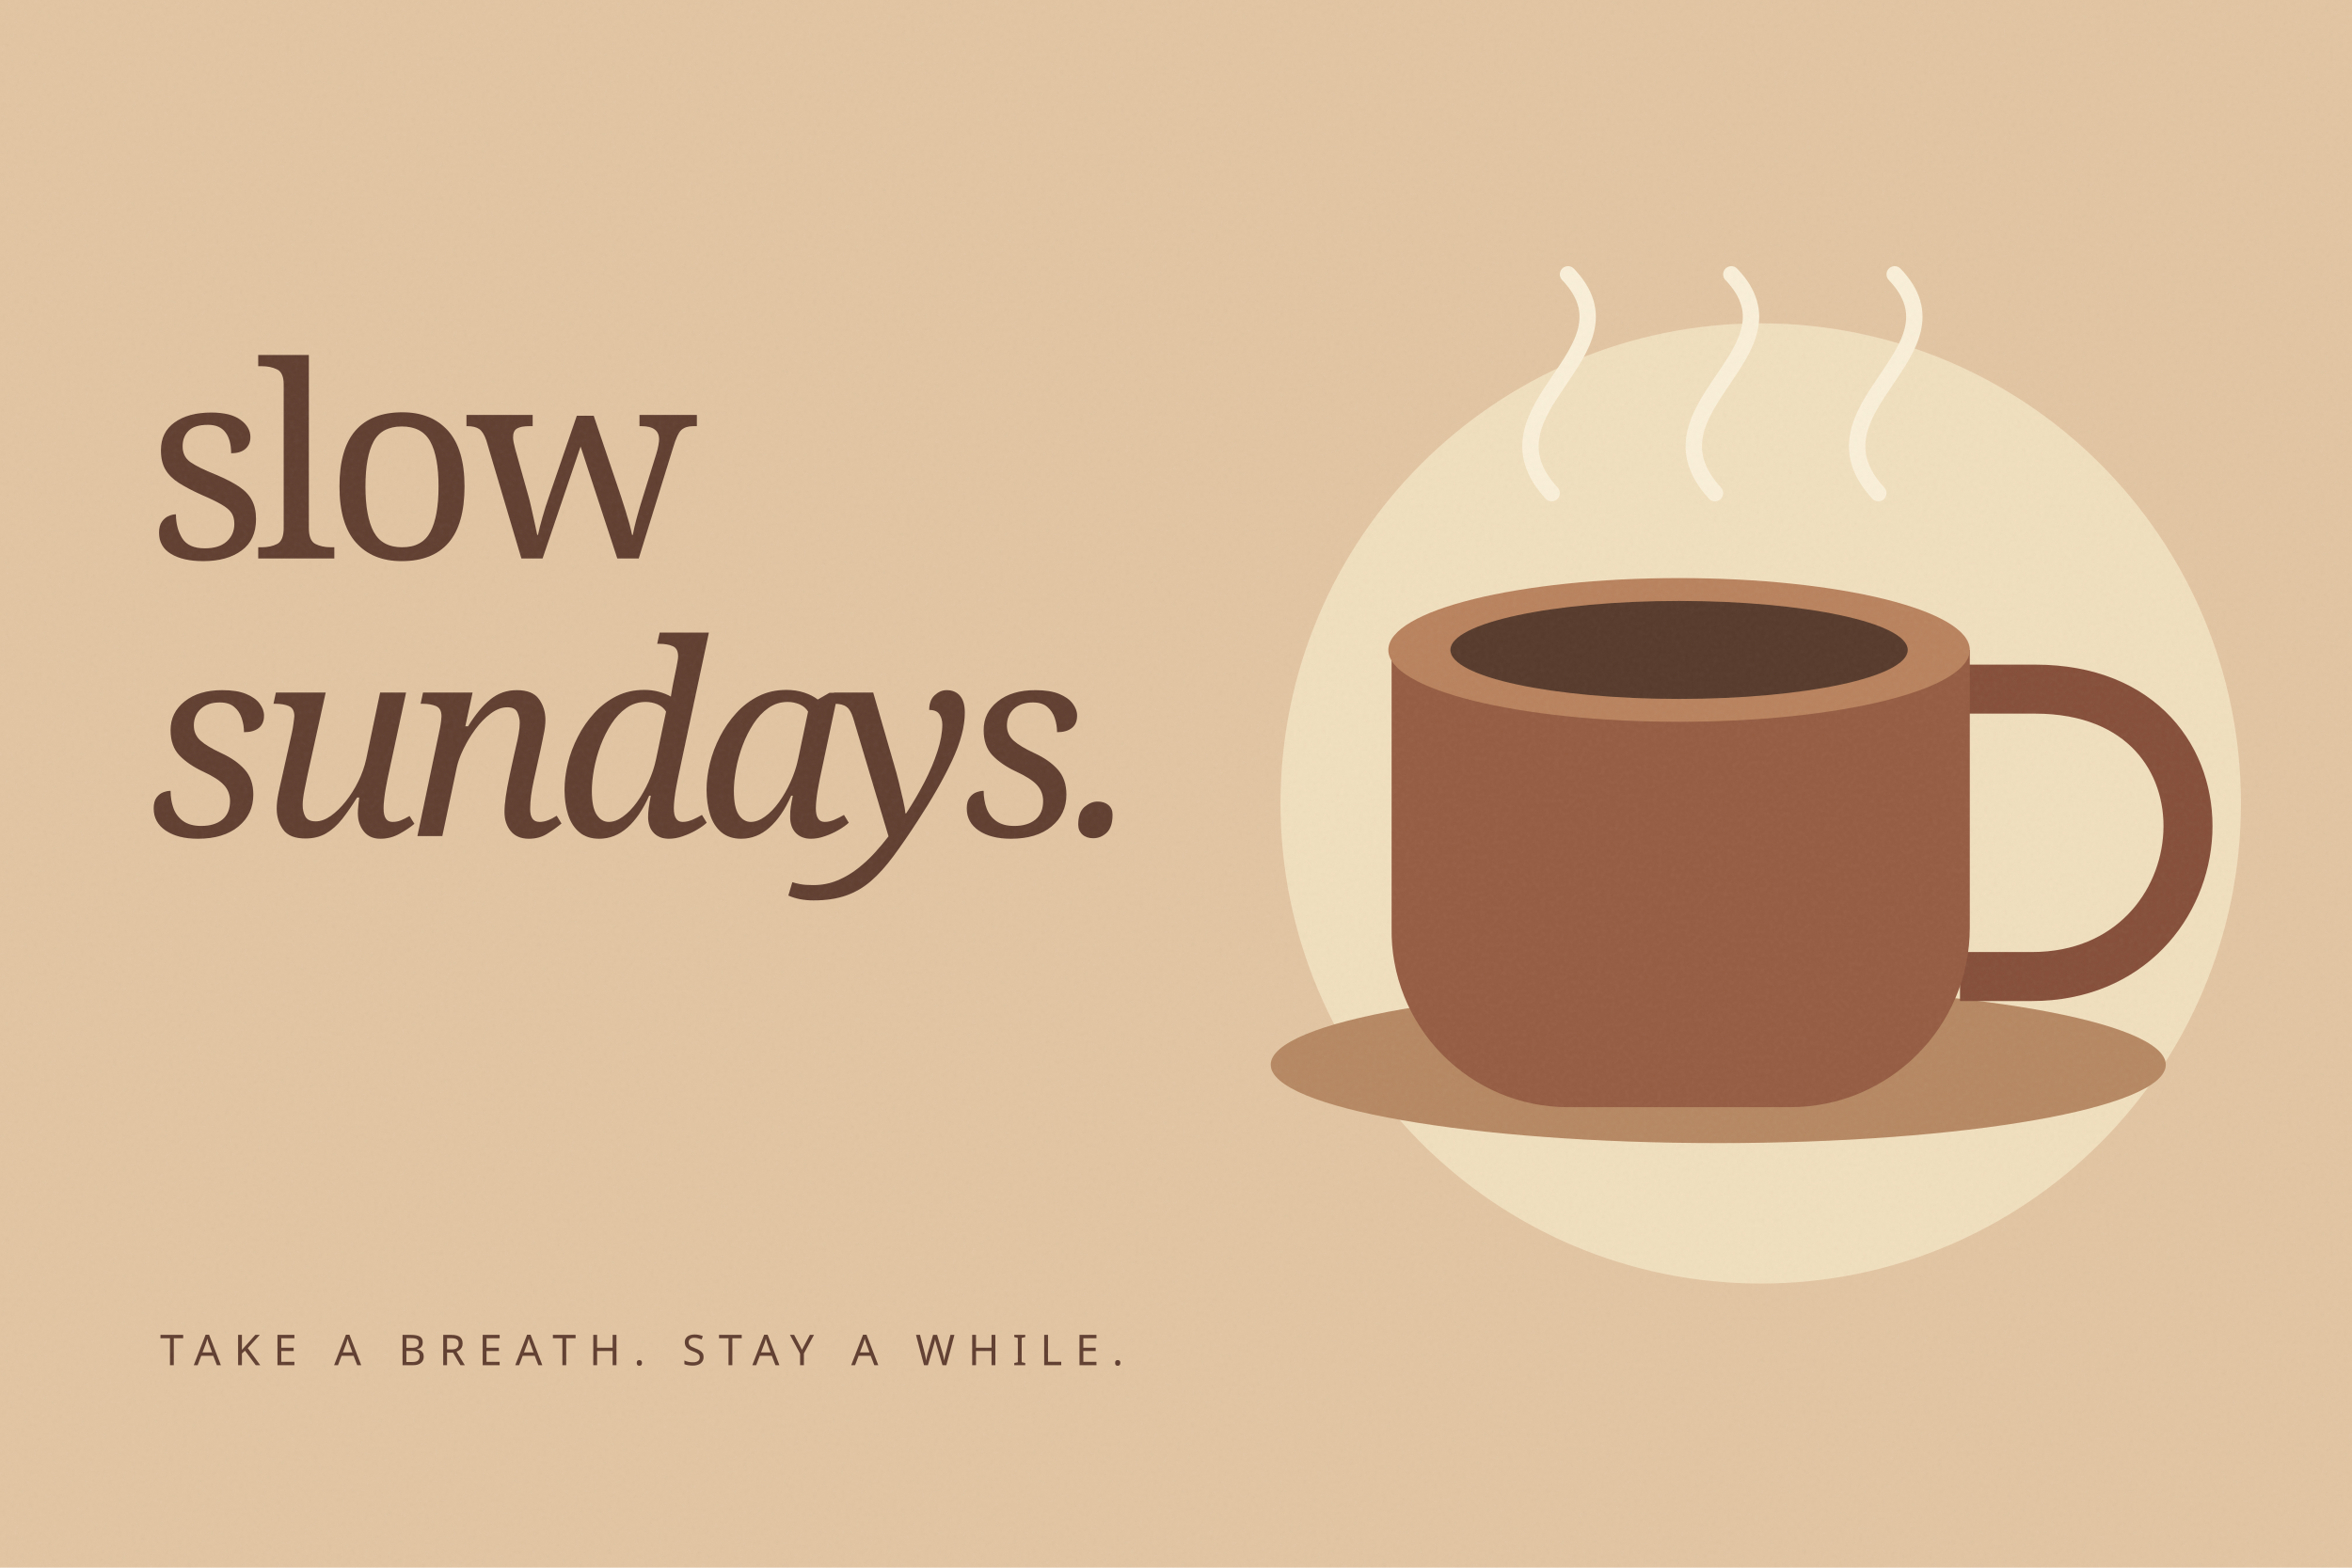
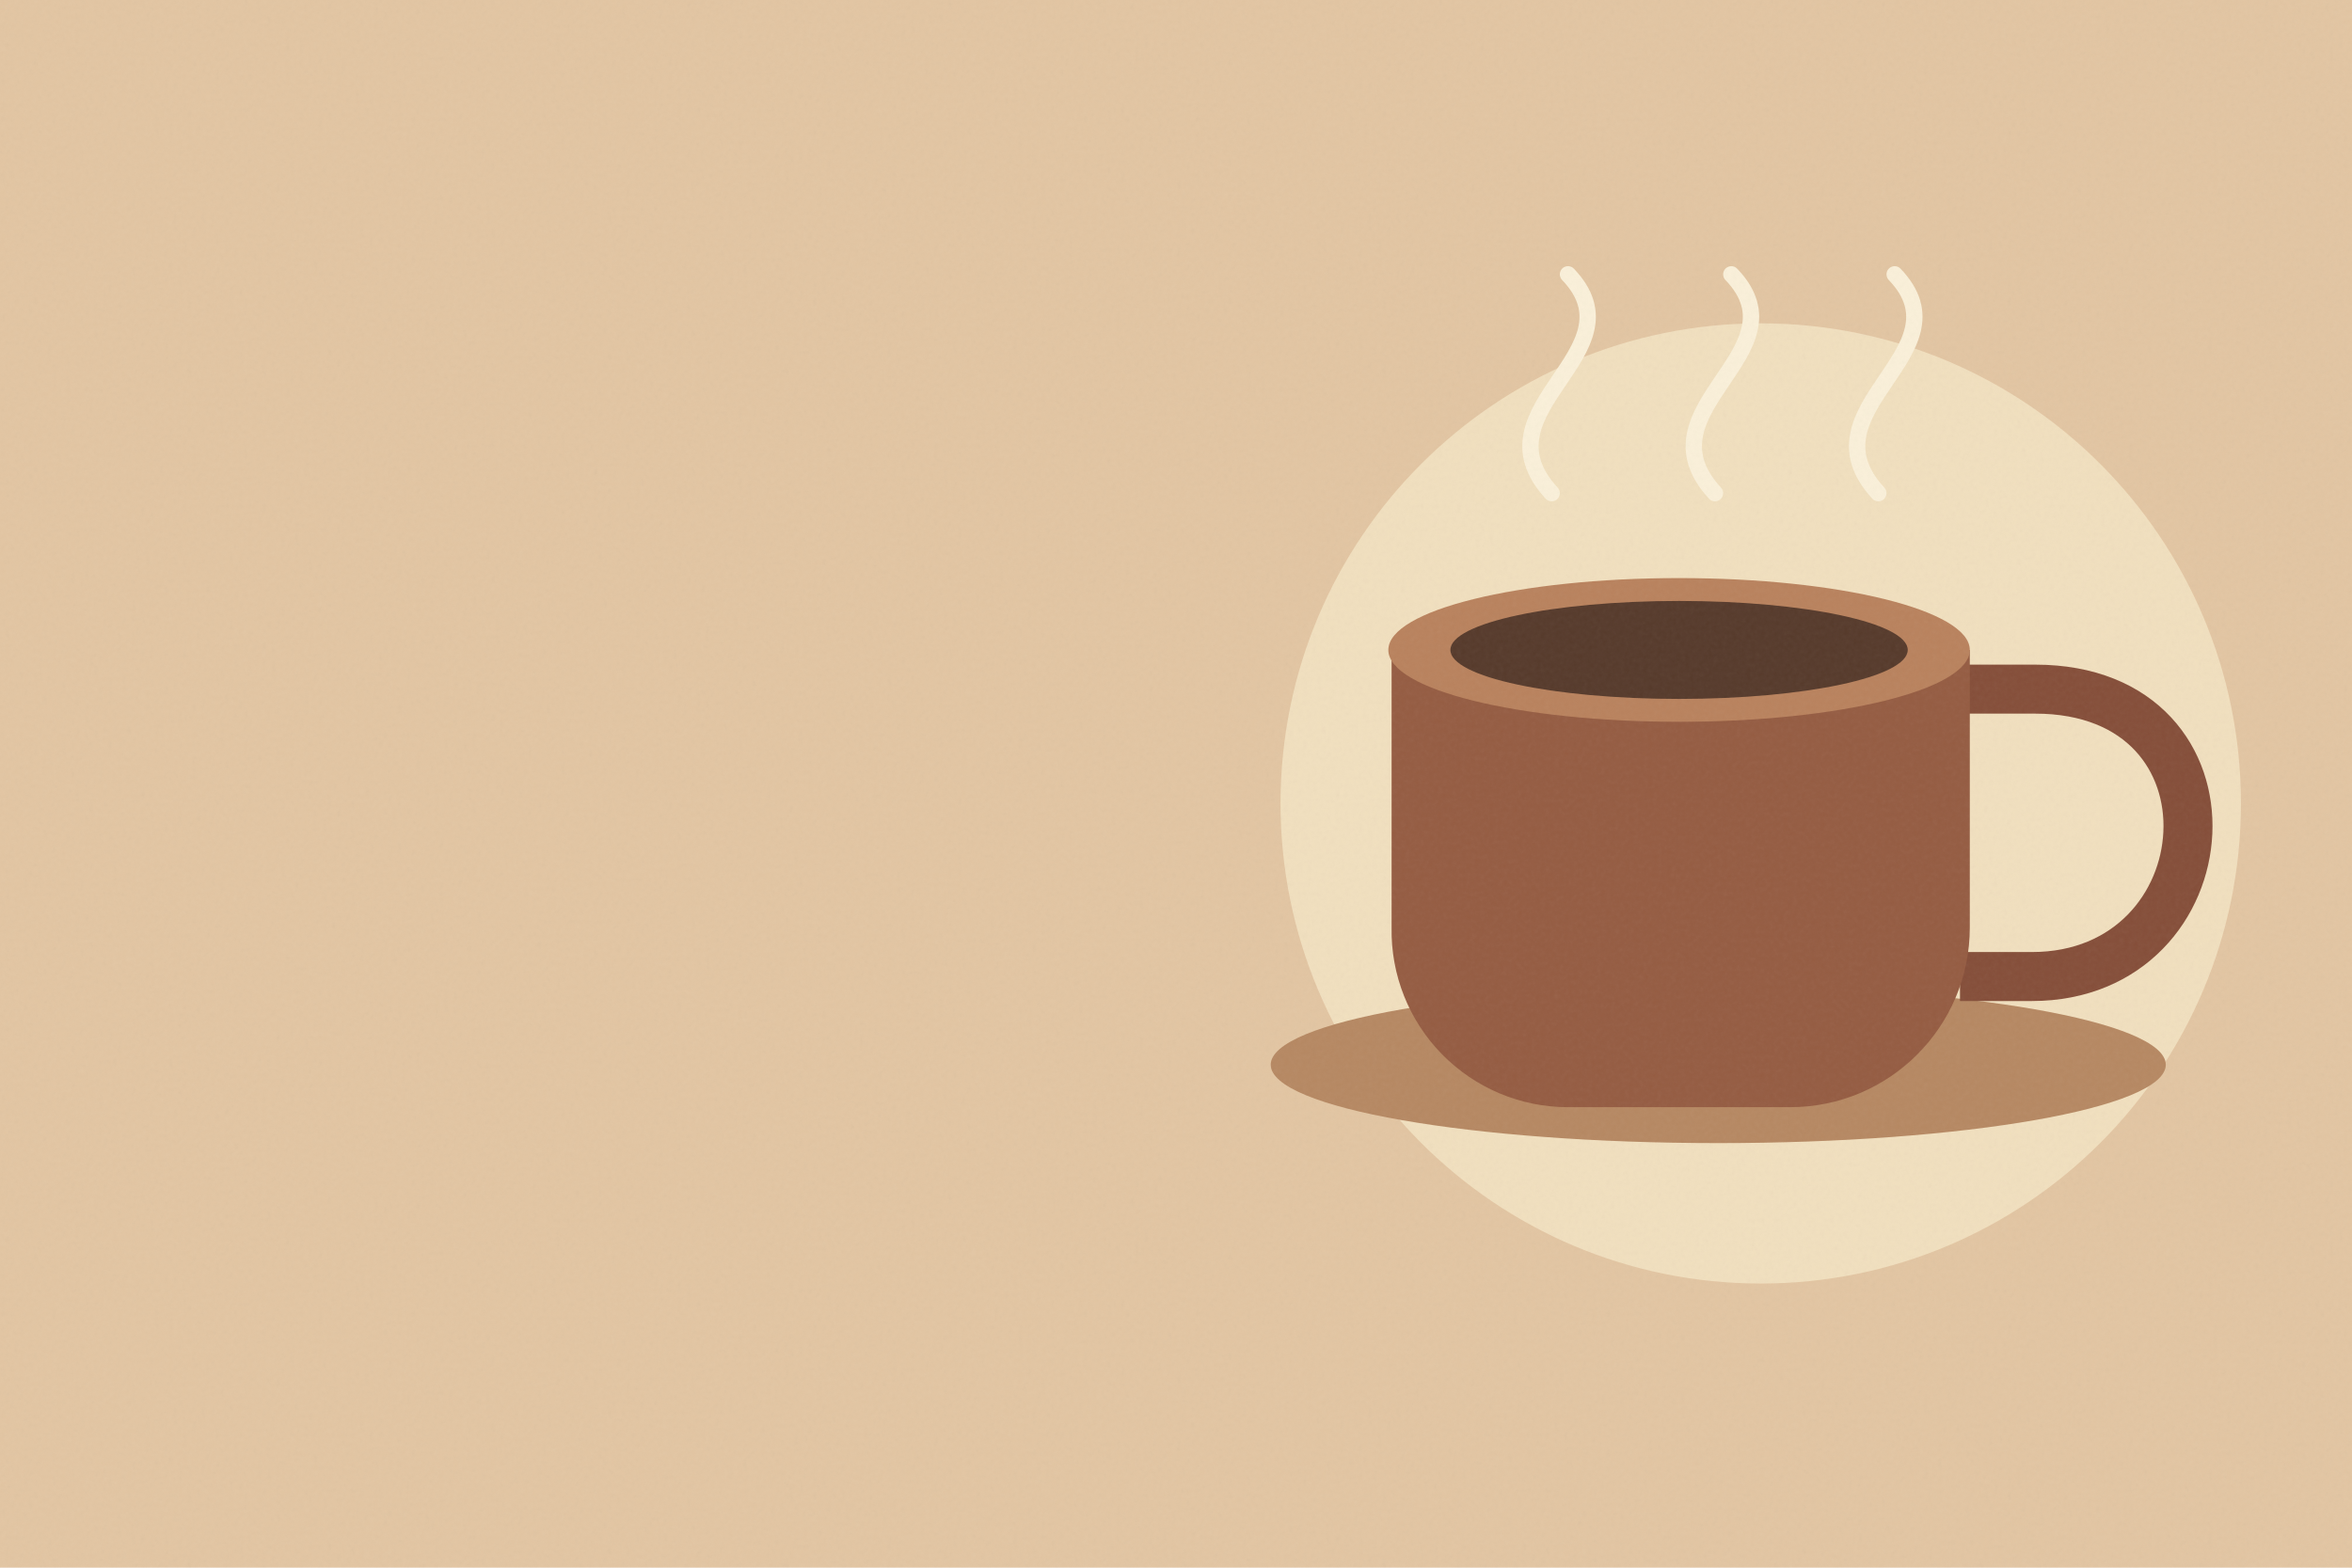
<svg xmlns="http://www.w3.org/2000/svg" width="720" height="480" viewBox="0 0 720 480">
  <defs>
    <filter id="grain">
      <feTurbulence type="fractalNoise" baseFrequency=".7" numOctaves="3" stitchTiles="stitch" />
      <feColorMatrix type="saturate" values="0" />
    </filter>
  </defs>
  <rect width="720" height="480" fill="#e2c5a2" />
  <circle cx="539" cy="246" r="147" fill="#f1dfbe" />
  <ellipse cx="526" cy="326" rx="137" ry="24" fill="#b68862" />
  <path d="M601 211h22c66 0 59 88-1 88h-22" stroke="#854e39" fill="none" stroke-width="15" />
  <path d="M426 199h177v85a55 55 0 0 1-55 55h-68a54 54 0 0 1-54-55Z" fill="#955c42" />
  <ellipse cx="514" cy="199" rx="89" ry="22" fill="#b9825d" />
  <ellipse cx="514" cy="199" rx="70" ry="15" fill="#563a2b" />
  <path d="M475 151c-24-26 28-43 5-67m45 67c-24-26 28-43 5-67m45 67c-24-26 28-43 5-67" stroke="#faf0d9" fill="none" stroke-width="5" stroke-linecap="round" />
-   <g fill="#603e30" font-family="Georgia,serif" font-size="82" letter-spacing="-4">
-     <text x="45" y="171">slow</text>
-     <text x="45" y="256" font-style="italic">sundays.</text>
-   </g>
-   <text x="49" y="418" fill="#603e30" font-family="sans-serif" font-size="13" letter-spacing="4">TAKE A BREATH. STAY A WHILE.</text>
+   <g fill="#603e30" font-family="Georgia,serif" font-size="82" letter-spacing="-4" />
  <rect width="720" height="480" filter="url(#grain)" opacity=".055" />
</svg>
